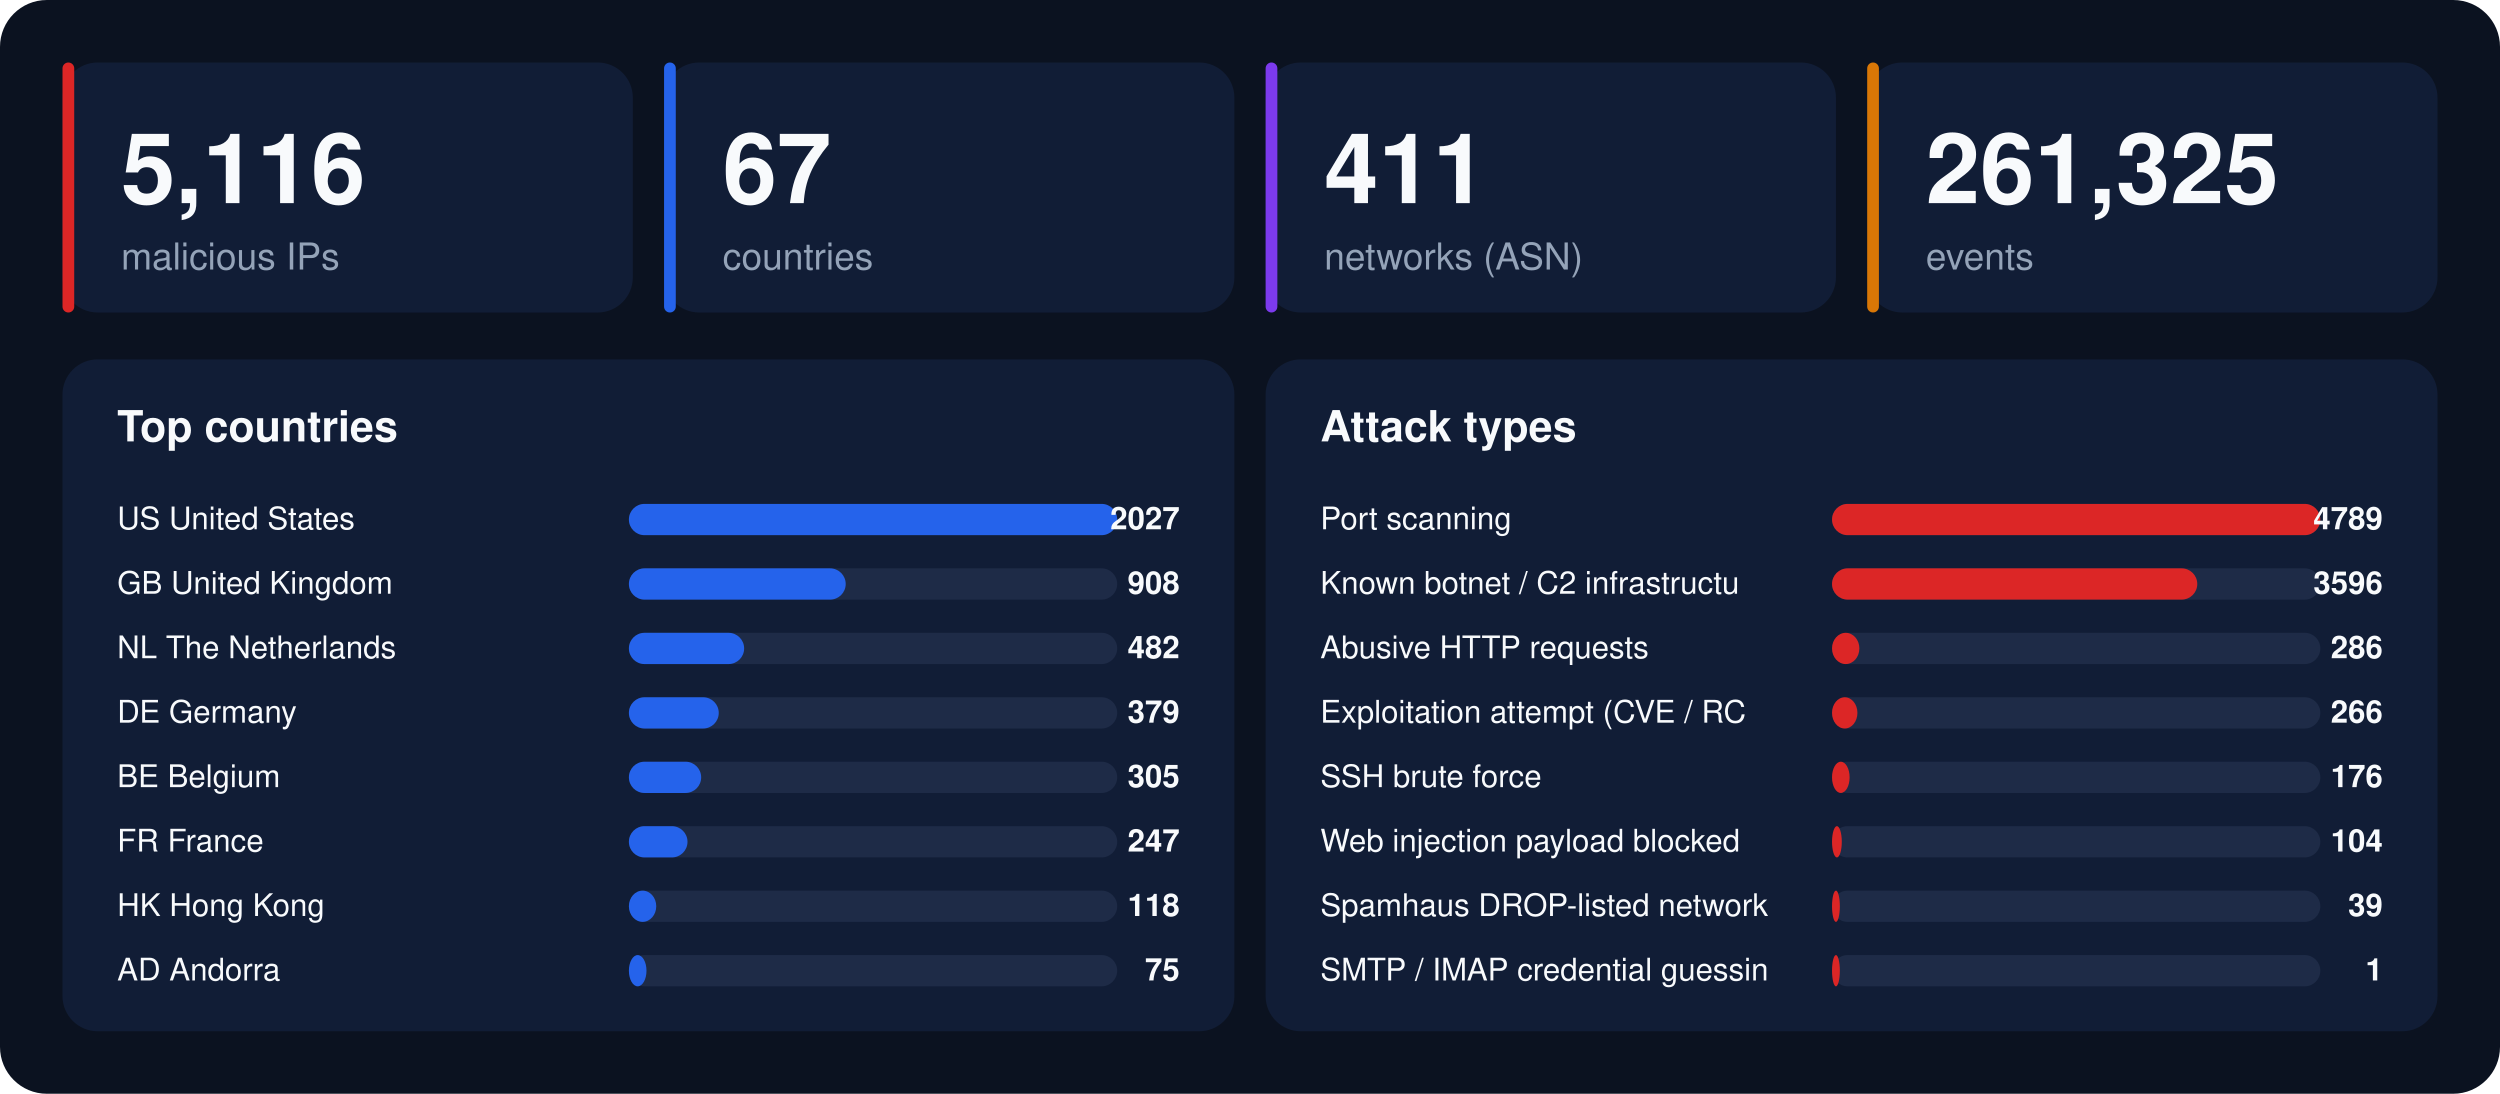
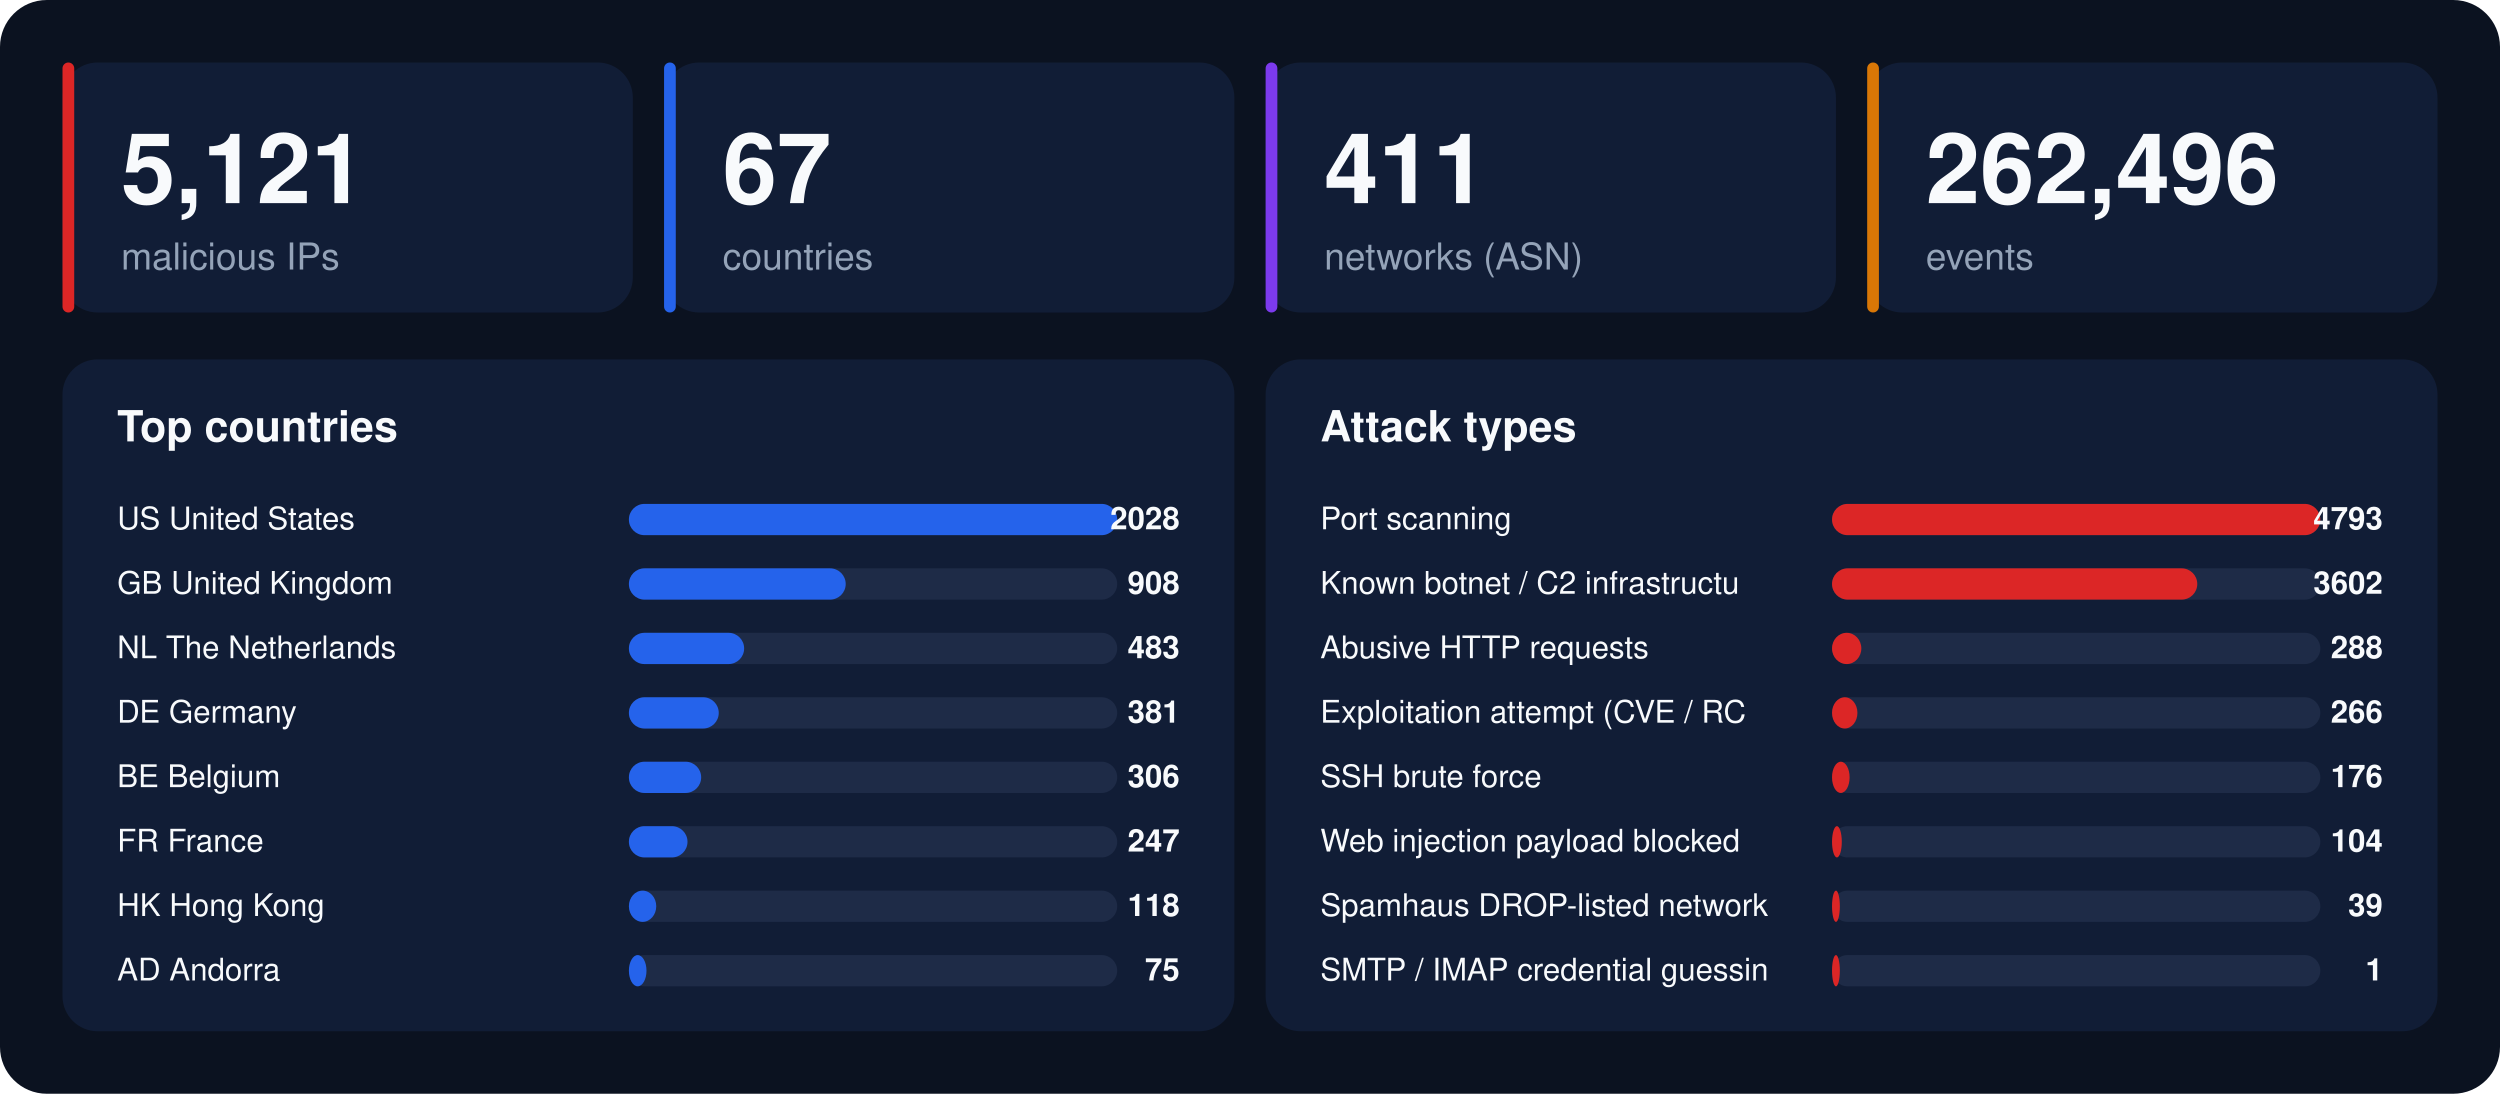
<svg xmlns="http://www.w3.org/2000/svg" width="1280" height="560" viewBox="0 0 1280 560" font-family="-apple-system,BlinkMacSystemFont,'Segoe UI',Helvetica,Arial,sans-serif">
  <rect width="1280" height="560" rx="24" fill="#0b1220" />
  <rect x="32" y="32" width="292" height="128" rx="18" fill="#111d36" />
  <rect x="32" y="32" width="6" height="128" rx="3" fill="#dc2626" />
-   <text x="62" y="104" font-size="50" font-weight="800" fill="#f8fafc">5,116</text>
+   <text x="62" y="104" font-size="50" font-weight="800" fill="#f8fafc">5,121</text>
  <text x="62" y="138" font-size="19" fill="#94a3b8">malicious IPs</text>
  <rect x="340" y="32" width="292" height="128" rx="18" fill="#111d36" />
  <rect x="340" y="32" width="6" height="128" rx="3" fill="#2563eb" />
  <text x="370" y="104" font-size="50" font-weight="800" fill="#f8fafc">67</text>
  <text x="370" y="138" font-size="19" fill="#94a3b8">countries</text>
  <rect x="648" y="32" width="292" height="128" rx="18" fill="#111d36" />
  <rect x="648" y="32" width="6" height="128" rx="3" fill="#7c3aed" />
  <text x="678" y="104" font-size="50" font-weight="800" fill="#f8fafc">411</text>
  <text x="678" y="138" font-size="19" fill="#94a3b8">networks (ASN)</text>
  <rect x="956" y="32" width="292" height="128" rx="18" fill="#111d36" />
  <rect x="956" y="32" width="6" height="128" rx="3" fill="#d97706" />
-   <text x="986" y="104" font-size="50" font-weight="800" fill="#f8fafc">261,325</text>
+   <text x="986" y="104" font-size="50" font-weight="800" fill="#f8fafc">262,496</text>
  <text x="986" y="138" font-size="19" fill="#94a3b8">events</text>
  <rect x="32" y="184" width="600" height="344" rx="18" fill="#111d36" />
  <text x="60" y="226" font-size="22" font-weight="700" fill="#f8fafc">Top countries</text>
  <text x="60" y="271" font-size="16" fill="#f8fafc">US  United States</text>
  <rect x="322" y="258" width="250" height="16" rx="8" fill="#1e2b47" />
  <rect x="322" y="258" width="250" height="16" rx="8" fill="#2563eb" />
-   <text x="604" y="271" font-size="16" font-weight="700" text-anchor="end" fill="#f8fafc">2027</text>
+   <text x="604" y="271" font-size="16" font-weight="700" text-anchor="end" fill="#f8fafc">2028</text>
  <text x="60" y="304" font-size="16" fill="#f8fafc">GB  United Kingdom</text>
  <rect x="322" y="291" width="250" height="16" rx="8" fill="#1e2b47" />
  <rect x="322" y="291" width="111" height="16" rx="8" fill="#2563eb" />
  <text x="604" y="304" font-size="16" font-weight="700" text-anchor="end" fill="#f8fafc">908</text>
  <text x="60" y="337" font-size="16" fill="#f8fafc">NL  The Netherlands</text>
  <rect x="322" y="324" width="250" height="16" rx="8" fill="#1e2b47" />
  <rect x="322" y="324" width="59" height="16" rx="8" fill="#2563eb" />
-   <text x="604" y="337" font-size="16" font-weight="700" text-anchor="end" fill="#f8fafc">482</text>
+   <text x="604" y="337" font-size="16" font-weight="700" text-anchor="end" fill="#f8fafc">483</text>
  <text x="60" y="370" font-size="16" fill="#f8fafc">DE  Germany</text>
  <rect x="322" y="357" width="250" height="16" rx="8" fill="#1e2b47" />
  <rect x="322" y="357" width="46" height="16" rx="8" fill="#2563eb" />
-   <text x="604" y="370" font-size="16" font-weight="700" text-anchor="end" fill="#f8fafc">379</text>
+   <text x="604" y="370" font-size="16" font-weight="700" text-anchor="end" fill="#f8fafc">381</text>
  <text x="60" y="403" font-size="16" fill="#f8fafc">BE  Belgium</text>
  <rect x="322" y="390" width="250" height="16" rx="8" fill="#1e2b47" />
  <rect x="322" y="390" width="37" height="16" rx="8" fill="#2563eb" />
-   <text x="604" y="403" font-size="16" font-weight="700" text-anchor="end" fill="#f8fafc">305</text>
+   <text x="604" y="403" font-size="16" font-weight="700" text-anchor="end" fill="#f8fafc">306</text>
  <text x="60" y="436" font-size="16" fill="#f8fafc">FR  France</text>
  <rect x="322" y="423" width="250" height="16" rx="8" fill="#1e2b47" />
  <rect x="322" y="423" width="30" height="16" rx="8" fill="#2563eb" />
  <text x="604" y="436" font-size="16" font-weight="700" text-anchor="end" fill="#f8fafc">247</text>
  <text x="60" y="469" font-size="16" fill="#f8fafc">HK  Hong Kong</text>
  <rect x="322" y="456" width="250" height="16" rx="8" fill="#1e2b47" />
  <rect x="322" y="456" width="14" height="16" rx="8" fill="#2563eb" />
  <text x="604" y="469" font-size="16" font-weight="700" text-anchor="end" fill="#f8fafc">118</text>
  <text x="60" y="502" font-size="16" fill="#f8fafc">AD  Andorra</text>
  <rect x="322" y="489" width="250" height="16" rx="8" fill="#1e2b47" />
  <rect x="322" y="489" width="9" height="16" rx="8" fill="#2563eb" />
  <text x="604" y="502" font-size="16" font-weight="700" text-anchor="end" fill="#f8fafc">75</text>
  <rect x="648" y="184" width="600" height="344" rx="18" fill="#111d36" />
  <text x="676" y="226" font-size="22" font-weight="700" fill="#f8fafc">Attack types</text>
  <text x="676" y="271" font-size="16" fill="#f8fafc">Port scanning</text>
  <rect x="938" y="258" width="250" height="16" rx="8" fill="#1e2b47" />
  <rect x="938" y="258" width="250" height="16" rx="8" fill="#dc2626" />
-   <text x="1220" y="271" font-size="16" font-weight="700" text-anchor="end" fill="#f8fafc">4789</text>
+   <text x="1220" y="271" font-size="16" font-weight="700" text-anchor="end" fill="#f8fafc">4793</text>
  <text x="676" y="304" font-size="16" fill="#f8fafc">Known botnet / C2 infrastructu</text>
  <rect x="938" y="291" width="250" height="16" rx="8" fill="#1e2b47" />
  <rect x="938" y="291" width="187" height="16" rx="8" fill="#dc2626" />
-   <text x="1220" y="304" font-size="16" font-weight="700" text-anchor="end" fill="#f8fafc">3596</text>
+   <text x="1220" y="304" font-size="16" font-weight="700" text-anchor="end" fill="#f8fafc">3602</text>
  <text x="676" y="337" font-size="16" fill="#f8fafc">Abusive HTTP requests</text>
  <rect x="938" y="324" width="250" height="16" rx="8" fill="#1e2b47" />
-   <rect x="938" y="324" width="14" height="16" rx="8" fill="#dc2626" />
-   <text x="1220" y="337" font-size="16" font-weight="700" text-anchor="end" fill="#f8fafc">286</text>
+   <rect x="938" y="324" width="15" height="16" rx="8" fill="#dc2626" />
+   <text x="1220" y="337" font-size="16" font-weight="700" text-anchor="end" fill="#f8fafc">288</text>
  <text x="676" y="370" font-size="16" fill="#f8fafc">Exploitation attempt (CVE / RC</text>
  <rect x="938" y="357" width="250" height="16" rx="8" fill="#1e2b47" />
  <rect x="938" y="357" width="13" height="16" rx="8" fill="#dc2626" />
  <text x="1220" y="370" font-size="16" font-weight="700" text-anchor="end" fill="#f8fafc">266</text>
  <text x="676" y="403" font-size="16" fill="#f8fafc">SSH brute force</text>
  <rect x="938" y="390" width="250" height="16" rx="8" fill="#1e2b47" />
  <rect x="938" y="390" width="9" height="16" rx="8" fill="#dc2626" />
  <text x="1220" y="403" font-size="16" font-weight="700" text-anchor="end" fill="#f8fafc">176</text>
  <text x="676" y="436" font-size="16" fill="#f8fafc">Web injection payload blocked </text>
  <rect x="938" y="423" width="250" height="16" rx="8" fill="#1e2b47" />
  <rect x="938" y="423" width="5" height="16" rx="8" fill="#dc2626" />
  <text x="1220" y="436" font-size="16" font-weight="700" text-anchor="end" fill="#f8fafc">104</text>
  <text x="676" y="469" font-size="16" fill="#f8fafc">Spamhaus DROP-listed network</text>
  <rect x="938" y="456" width="250" height="16" rx="8" fill="#1e2b47" />
  <rect x="938" y="456" width="4" height="16" rx="8" fill="#dc2626" />
  <text x="1220" y="469" font-size="16" font-weight="700" text-anchor="end" fill="#f8fafc">39</text>
  <text x="676" y="502" font-size="16" fill="#f8fafc">SMTP / IMAP credential guessin</text>
  <rect x="938" y="489" width="250" height="16" rx="8" fill="#1e2b47" />
  <rect x="938" y="489" width="4" height="16" rx="8" fill="#dc2626" />
  <text x="1220" y="502" font-size="16" font-weight="700" text-anchor="end" fill="#f8fafc">1</text>
</svg>
